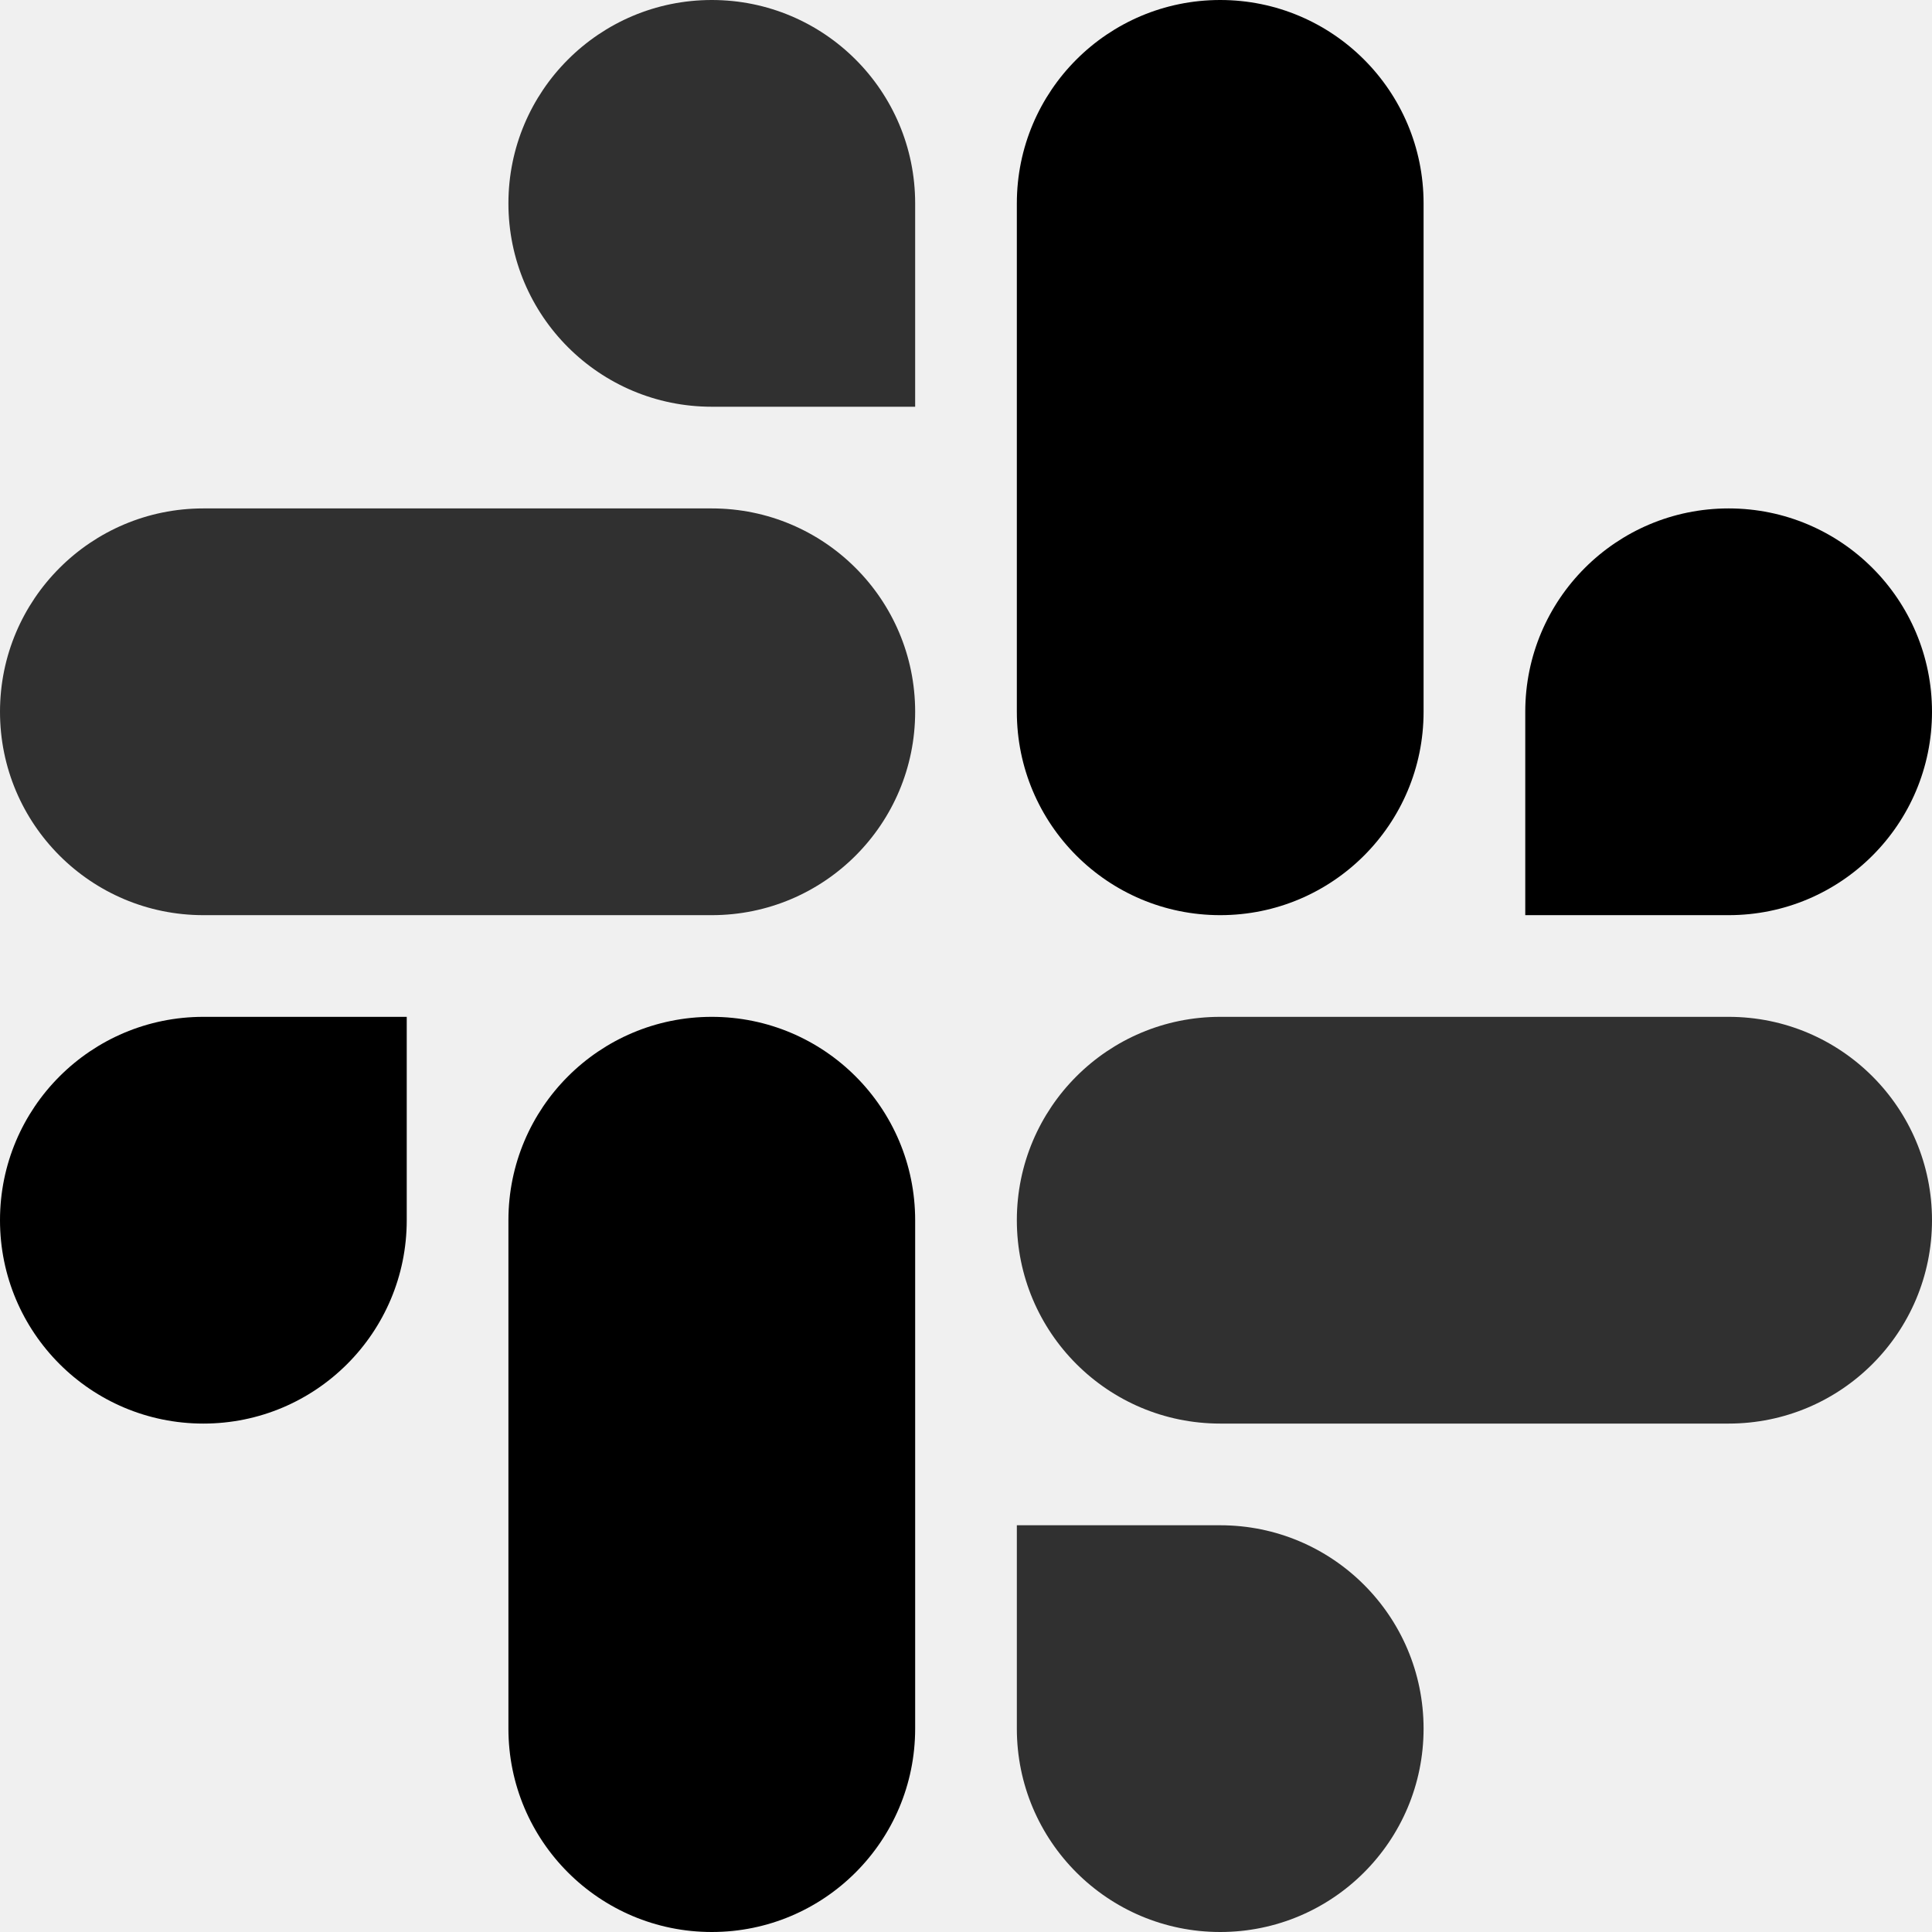
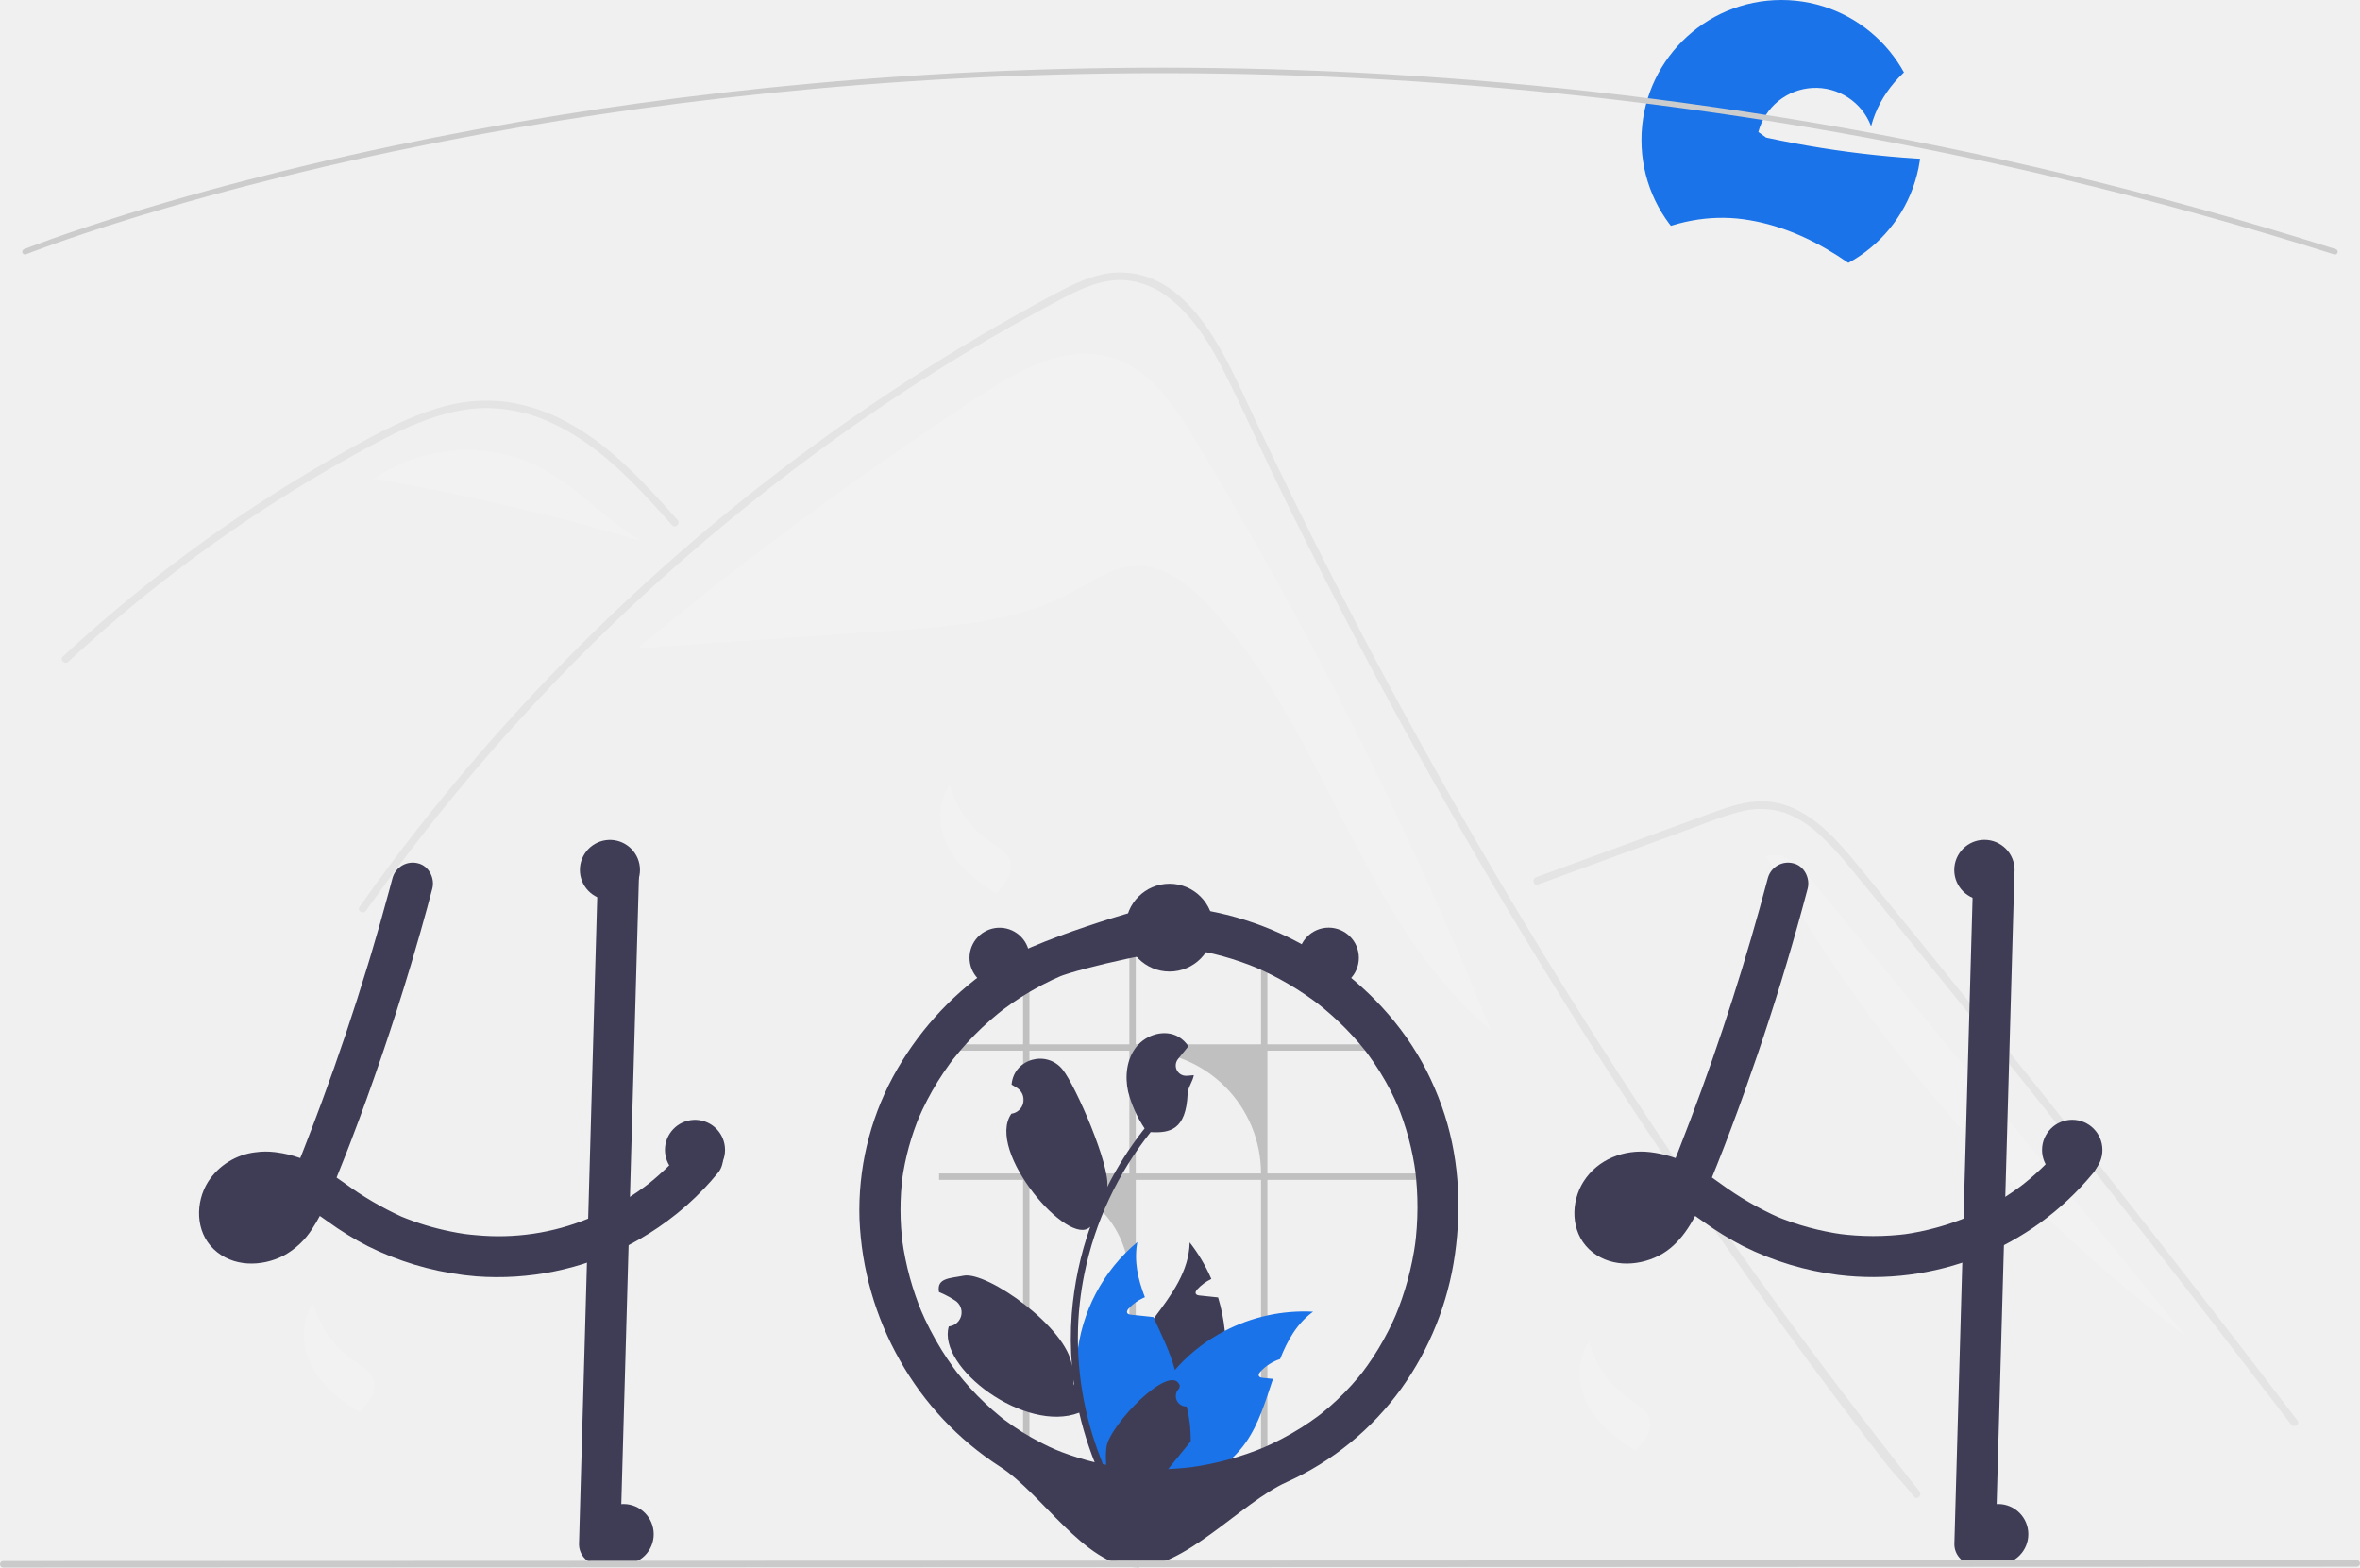
- <svg xmlns="http://www.w3.org/2000/svg" width="19" height="19" viewBox="0 0 19 19" fill="none">
-   <path fill-rule="evenodd" clip-rule="evenodd" d="M12 0C10.895 0 10 0.895 10 2V7C10 8.105 10.895 9 12 9C13.105 9 14 8.105 14 7V2C14 0.895 13.105 0 12 0ZM15 7C15 5.895 15.895 5 17 5C18.105 5 19 5.895 19 7C19 8.105 18.105 9 17 9H15V7ZM2 10C0.895 10 0 10.895 0 12C0 13.105 0.895 14 2 14C3.105 14 4 13.105 4 12V10H2ZM7 10C5.895 10 5 10.895 5 12V17C5 18.105 5.895 19 7 19C8.105 19 9 18.105 9 17V12C9 10.895 8.105 10 7 10Z" fill="black" />
-   <path opacity="0.8" fill-rule="evenodd" clip-rule="evenodd" d="M7 0C5.895 0 5 0.895 5 2C5 3.105 5.895 4 7 4H9V2C9 0.895 8.105 0 7 0ZM2 5C0.895 5 0 5.895 0 7C0 8.105 0.895 9 2 9H7C8.105 9 9 8.105 9 7C9 5.895 8.105 5 7 5H2ZM12 15H10V17C10 18.105 10.895 19 12 19C13.105 19 14 18.105 14 17C14 15.895 13.105 15 12 15ZM10 12C10 10.895 10.895 10 12 10H17C18.105 10 19 10.895 19 12C19 13.105 18.105 14 17 14H12C10.895 14 10 13.105 10 12Z" fill="black" />
+ <svg xmlns="http://www.w3.org/2000/svg" width="271" height="180" viewBox="0 0 271 180" fill="none">
+   <g clip-path="url(#clip0_902_706)">
+     <path d="M137.287 50.591C134.87 46.593 132.007 42.325 127.523 41.02C122.33 39.508 116.995 42.511 112.47 45.474C98.939 54.336 85.907 63.94 73.436 74.242L73.449 74.397C83.159 73.728 92.868 73.058 102.578 72.388C109.593 71.904 116.849 71.354 123.048 68.034C125.401 66.775 127.694 65.092 130.359 64.975C133.671 64.829 136.559 67.143 138.829 69.56C152.253 83.859 156.137 105.725 171.198 118.288C161.701 94.861 150.362 72.224 137.287 50.591Z" fill="#F2F2F2" />
+     <path d="M219.803 171.871C218.318 169.996 217.712 169.557 216.247 167.665C204.324 152.24 193.118 136.293 182.627 119.826C175.502 108.643 168.73 97.244 162.311 85.631C159.255 80.11 156.283 74.545 153.394 68.937C151.153 64.589 148.962 60.215 146.821 55.815C146.208 54.558 145.613 53.296 145.021 52.03C143.626 49.054 142.257 46.064 140.787 43.129C139.112 39.783 137.073 36.276 133.996 34.028C132.596 32.963 130.922 32.319 129.17 32.17C126.666 32.009 124.355 33.043 122.183 34.173C106.292 42.462 91.414 52.854 77.957 64.679C64.466 76.531 52.407 89.92 42.026 104.575C41.709 105.028 40.958 104.595 41.278 104.139C42.54 102.353 43.828 100.587 45.14 98.84C61.457 77.133 81.464 58.466 104.247 43.692C108.08 41.208 111.985 38.84 115.962 36.588C117.966 35.453 119.979 34.331 122.027 33.28C124.035 32.248 126.166 31.321 128.459 31.286C136.264 31.165 140.305 40.006 143.08 45.955C143.953 47.827 144.835 49.693 145.729 51.554C149.105 58.617 152.612 65.617 156.248 72.552C158.492 76.833 160.786 81.09 163.128 85.322C170.418 98.499 178.167 111.409 186.373 124.053C197.245 140.801 208.03 155.597 220.415 171.259C220.756 171.692 220.147 172.31 219.803 171.871Z" fill="#E4E4E4" />
+     <path d="M77.186 60.314C76.733 59.809 76.282 59.303 75.826 58.797C72.227 54.816 68.365 50.881 63.423 48.599C61.067 47.476 58.495 46.88 55.885 46.851C53.187 46.859 50.55 47.567 48.057 48.558C46.879 49.029 45.727 49.564 44.591 50.133C43.294 50.786 42.021 51.482 40.753 52.184C38.373 53.502 36.024 54.877 33.705 56.31C29.093 59.161 24.624 62.23 20.301 65.517C18.059 67.222 15.864 68.982 13.715 70.799C11.716 72.486 9.758 74.218 7.84 75.996C7.43 76.375 6.818 75.762 7.228 75.384C7.733 74.913 8.245 74.445 8.756 73.983C10.2 72.677 11.667 71.396 13.158 70.14C15.876 67.846 18.664 65.641 21.522 63.524C25.968 60.23 30.566 57.16 35.317 54.313C37.691 52.892 40.098 51.53 42.538 50.228C43.274 49.835 44.02 49.451 44.773 49.087C46.484 48.224 48.261 47.5 50.088 46.923C52.676 46.086 55.413 45.817 58.115 46.134C60.723 46.514 63.235 47.383 65.52 48.697C70.373 51.41 74.136 55.605 77.799 59.699C78.168 60.115 77.559 60.73 77.186 60.314Z" fill="#E4E4E4" />
+     <path d="M176.609 101.57L188.236 97.316L194.01 95.204C195.89 94.516 197.765 93.733 199.709 93.24C201.398 92.758 203.192 92.781 204.868 93.306C206.363 93.859 207.731 94.708 208.892 95.801C210.077 96.893 211.18 98.072 212.192 99.326C213.449 100.837 214.687 102.364 215.931 103.886C221.065 110.166 226.165 116.473 231.232 122.808C236.298 129.143 241.331 135.504 246.33 141.893C251.341 148.297 256.317 154.728 261.259 161.185C261.865 161.976 262.47 162.768 263.074 163.56C263.408 163.997 264.161 163.566 263.822 163.122C258.844 156.6 253.83 150.104 248.783 143.635C243.722 137.15 238.627 130.693 233.497 124.263C228.366 117.834 223.201 111.432 218.002 105.059C216.707 103.471 215.409 101.885 214.109 100.3C213.013 98.964 211.929 97.613 210.727 96.369C208.52 94.085 205.762 92.068 202.461 92.013C200.52 91.981 198.642 92.597 196.839 93.249C194.895 93.953 192.956 94.669 191.015 95.379L179.306 99.663L176.379 100.734C175.859 100.924 176.084 101.762 176.609 101.57Z" fill="#E4E4E4" />
+     <path d="M61.893 53.608C55.984 50.57 48.417 51.165 42.987 54.96C53.344 56.748 63.588 59.139 73.666 62.122C69.481 59.669 66.207 55.826 61.893 53.608Z" fill="#F2F2F2" />
+     <path d="M42.929 54.95L41.791 55.875C42.176 55.551 42.576 55.248 42.987 54.961C42.968 54.957 42.948 54.953 42.929 54.95Z" fill="#F2F2F2" />
+     <path d="M208.454 101.612C207.309 100.219 206.072 98.759 204.36 98.193L202.761 98.256C214.929 119.762 231.361 138.554 251.051 153.478C236.852 136.189 222.653 118.901 208.454 101.612Z" fill="#F2F2F2" />
+     <path d="M109.061 90.115C109.8 92.803 111.467 95.143 113.765 96.721C114.654 97.326 115.705 97.906 116.009 98.938C116.169 99.595 116.07 100.289 115.734 100.876C115.398 101.455 114.989 101.989 114.517 102.464L114.474 102.626C112.269 101.319 110.171 99.665 108.953 97.41C107.735 95.154 107.565 92.197 109.061 90.115Z" fill="#F2F2F2" />
+     <path d="M182.472 154.092C183.211 156.78 184.878 159.12 187.176 160.697C188.064 161.302 189.116 161.883 189.42 162.914C189.58 163.571 189.481 164.265 189.144 164.852C188.808 165.432 188.4 165.966 187.928 166.441L187.885 166.602C185.68 165.295 183.582 163.642 182.364 161.386C181.146 159.13 180.976 156.174 182.472 154.092Z" fill="#F2F2F2" />
+     <path d="M35.965 149.68C36.705 152.368 38.371 154.707 40.669 156.285C41.558 156.89 42.609 157.471 42.913 158.502C43.073 159.159 42.974 159.853 42.638 160.44C42.302 161.019 41.893 161.553 41.421 162.029L41.378 162.19C39.173 160.883 37.075 159.23 35.858 156.974C34.639 154.718 34.469 151.762 35.965 149.68Z" fill="#F2F2F2" />
+     <path d="M204.558 32.146C213.432 32.146 220.626 24.95 220.626 16.073C220.626 7.196 213.432 0 204.558 0C195.683 0 188.489 7.196 188.489 16.073C188.489 24.95 195.683 32.146 204.558 32.146Z" fill="#1A73E8" />
+     <path d="M233.555 3.741C225.767 2.688 216.877 6.898 214.858 14.495C214.35 13.144 213.425 11.991 212.218 11.2C211.01 10.409 209.583 10.023 208.142 10.097C206.701 10.171 205.321 10.701 204.201 11.611C203.081 12.521 202.279 13.764 201.911 15.16L202.803 15.798C219.491 19.408 236.766 19.33 253.421 15.569C248.004 9.875 241.342 4.794 233.555 3.741Z" fill="#F0F0F0" />
+     <path d="M200.158 25.172C192.37 24.119 183.48 28.329 181.461 35.926C180.953 34.575 180.028 33.421 178.82 32.631C177.613 31.84 176.186 31.454 174.745 31.528C173.304 31.602 171.924 32.132 170.804 33.042C169.683 33.952 168.882 35.195 168.514 36.59L169.405 37.229C186.094 40.839 203.369 40.761 220.024 37C214.607 31.306 207.945 26.224 200.158 25.172Z" fill="#F0F0F0" />
+     <path d="M268.127 29.224C268.094 29.224 268.062 29.219 268.032 29.209C184.725 2.857 111.303 6.303 64.378 13.834C57.992 14.858 51.589 16.042 45.346 17.352C43.753 17.685 42.099 18.043 40.432 18.416C38.442 18.86 36.477 19.316 34.594 19.773C33.78 19.966 32.982 20.16 32.201 20.356C31.017 20.648 29.815 20.953 28.527 21.288C27.088 21.659 25.626 22.048 24.18 22.445C24.175 22.447 24.169 22.448 24.164 22.449L24.164 22.45C22.531 22.896 20.907 23.355 19.336 23.813C18.486 24.058 17.665 24.301 16.879 24.54C16.791 24.564 16.713 24.587 16.634 24.611L16.465 24.663C16.367 24.693 16.271 24.722 16.174 24.75L16.168 24.751L16.168 24.752L15.912 24.831C15.608 24.924 15.31 25.014 15.018 25.104C7.284 27.488 3.033 29.185 2.991 29.201C2.952 29.217 2.911 29.224 2.87 29.224C2.829 29.223 2.788 29.215 2.75 29.198C2.712 29.182 2.677 29.159 2.648 29.129C2.619 29.099 2.597 29.064 2.581 29.026C2.566 28.988 2.558 28.946 2.559 28.905C2.559 28.864 2.568 28.823 2.584 28.785C2.6 28.747 2.624 28.712 2.653 28.683C2.683 28.654 2.718 28.631 2.756 28.616C2.799 28.599 7.071 26.895 14.832 24.501C15.126 24.411 15.424 24.321 15.73 24.228L15.968 24.154C15.976 24.151 15.984 24.149 15.992 24.146C16.088 24.119 16.184 24.09 16.282 24.06L16.451 24.009C16.535 23.983 16.619 23.958 16.704 23.934C17.485 23.697 18.308 23.454 19.16 23.207C20.732 22.749 22.358 22.29 23.992 21.843C23.997 21.841 24.002 21.84 24.007 21.839C25.458 21.441 26.925 21.05 28.369 20.677C29.659 20.342 30.863 20.037 32.049 19.744C32.834 19.548 33.633 19.354 34.447 19.16C36.332 18.703 38.301 18.245 40.295 17.801C41.965 17.428 43.621 17.069 45.217 16.735C51.469 15.423 57.882 14.238 64.278 13.212C111.27 5.67 184.798 2.218 268.221 28.608C268.293 28.631 268.354 28.679 268.394 28.742C268.434 28.806 268.449 28.882 268.438 28.957C268.426 29.031 268.389 29.099 268.332 29.148C268.275 29.197 268.202 29.224 268.127 29.224Z" fill="#CCCCCC" />
+     <path d="M82.859 132.315C82.75 131.996 82.567 131.707 82.324 131.473C82.234 131.39 82.137 131.315 82.034 131.249C81.212 130.701 79.983 130.578 79.201 131.249C79.123 131.318 79.05 131.393 78.984 131.473C78.751 131.76 78.511 132.04 78.266 132.315C77.862 132.775 77.45 133.219 77.018 133.651C76.895 133.771 76.772 133.894 76.646 134.013C76.574 134.086 76.501 134.155 76.429 134.225C76.151 134.489 75.868 134.745 75.581 134.997C75.43 135.132 75.279 135.265 75.124 135.394C74.894 135.586 74.664 135.778 74.431 135.964C74.409 135.98 74.387 135.996 74.365 136.015C74.359 136.018 74.356 136.024 74.349 136.027C74.346 136.027 74.343 136.027 74.34 136.033C74.331 136.037 74.324 136.042 74.318 136.049C74.249 136.097 74.201 136.128 74.167 136.156C74.179 136.15 74.192 136.141 74.204 136.134C74.148 136.178 74.088 136.223 74.031 136.267C73.48 136.673 72.916 137.064 72.339 137.43C70.913 138.343 69.414 139.139 67.859 139.809C67.755 139.85 67.648 139.894 67.541 139.935C63.468 141.604 59.051 142.255 54.67 141.832C54.223 141.798 53.775 141.75 53.328 141.691C52.811 141.615 52.298 141.523 51.787 141.419C49.844 141.032 47.943 140.458 46.11 139.705C43.817 138.655 41.636 137.375 39.6 135.885C39.285 135.662 38.967 135.438 38.649 135.22C39.011 134.332 39.367 133.443 39.714 132.548C39.887 132.116 40.054 131.684 40.218 131.249C41.507 127.899 42.717 124.518 43.876 121.124C45.048 117.685 46.154 114.227 47.194 110.749C47.301 110.396 47.405 110.043 47.505 109.69C48.051 107.852 48.574 106.011 49.075 104.165C49.122 103.985 49.172 103.809 49.216 103.629C49.361 103.1 49.503 102.57 49.642 102.041C49.957 100.846 49.245 99.419 47.991 99.132C47.387 98.977 46.747 99.063 46.205 99.371C45.663 99.679 45.262 100.185 45.086 100.783C44.95 101.294 44.815 101.801 44.676 102.312C44.011 104.78 43.312 107.239 42.578 109.69C42.471 110.043 42.364 110.396 42.257 110.749C40.637 116.087 38.859 121.373 36.922 126.604C36.689 127.238 36.453 127.869 36.213 128.498C36.097 128.807 35.98 129.116 35.861 129.425C35.631 130.033 35.394 130.641 35.158 131.249C35.023 131.606 34.884 131.962 34.745 132.315C34.654 132.538 34.566 132.762 34.477 132.983C33.579 132.66 32.648 132.436 31.702 132.315L31.55 132.296C30.817 132.207 30.074 132.214 29.342 132.315C28.246 132.443 27.191 132.81 26.253 133.39C25.314 133.971 24.514 134.751 23.91 135.674C22.407 138.041 22.426 141.426 24.534 143.436C26.705 145.507 29.991 145.491 32.546 144.196C33.9 143.463 35.042 142.393 35.861 141.089C36.174 140.616 36.462 140.127 36.724 139.623C36.79 139.667 36.856 139.711 36.922 139.759C37.174 139.935 37.426 140.115 37.675 140.291C39.126 141.342 40.654 142.281 42.247 143.099C45.672 144.803 49.36 145.918 53.155 146.399C53.24 146.408 53.322 146.421 53.407 146.43C53.826 146.484 54.248 146.525 54.67 146.56C60.726 147.016 66.79 145.776 72.182 142.98C72.638 142.743 73.091 142.495 73.54 142.236C74.236 141.832 74.916 141.404 75.581 140.95C75.944 140.704 76.296 140.455 76.646 140.194C78.174 139.068 79.599 137.807 80.903 136.427C81.397 135.907 81.871 135.371 82.324 134.817C82.752 134.364 82.998 133.77 83.017 133.147C83.014 132.862 82.961 132.58 82.859 132.315ZM30.687 139.822C30.753 139.774 30.82 139.724 30.883 139.674C30.864 139.721 30.772 139.774 30.687 139.822ZM31.698 138.804C31.626 138.886 31.56 138.968 31.487 139.05C31.267 139.296 31.03 139.528 30.779 139.743C30.744 139.774 30.706 139.806 30.668 139.834C30.668 139.834 30.667 139.834 30.667 139.834C30.667 139.835 30.666 139.835 30.666 139.835C30.666 139.835 30.666 139.836 30.665 139.836C30.665 139.837 30.665 139.837 30.665 139.837C30.62 139.858 30.575 139.881 30.533 139.907C30.397 139.989 30.259 140.064 30.117 140.134C29.839 140.236 29.554 140.315 29.263 140.37C29.04 140.386 28.816 140.388 28.592 140.376H28.586C28.431 140.342 28.279 140.3 28.129 140.25C28.053 140.212 27.981 140.168 27.908 140.124C27.88 140.099 27.855 140.074 27.839 140.058C27.808 140.03 27.78 139.999 27.754 139.967C27.754 139.966 27.754 139.966 27.754 139.965C27.753 139.965 27.753 139.965 27.753 139.964C27.753 139.964 27.752 139.964 27.752 139.964C27.752 139.964 27.751 139.963 27.751 139.963C27.716 139.9 27.678 139.837 27.644 139.774C27.642 139.773 27.641 139.771 27.64 139.768C27.615 139.689 27.593 139.607 27.574 139.525C27.567 139.382 27.569 139.237 27.578 139.094C27.62 138.892 27.677 138.694 27.748 138.501C27.811 138.364 27.884 138.232 27.965 138.104C27.971 138.091 28.003 138.041 28.038 137.984C28.041 137.981 28.041 137.981 28.041 137.978C28.088 137.924 28.135 137.868 28.186 137.817C28.271 137.723 28.362 137.641 28.453 137.556C28.631 137.439 28.815 137.333 29.005 137.237C29.305 137.131 29.614 137.047 29.928 136.988C30.39 136.952 30.855 136.956 31.317 137.001C31.755 137.077 32.186 137.183 32.609 137.319C32.353 137.817 32.061 138.295 31.736 138.75C31.724 138.769 31.711 138.788 31.698 138.804ZM28.195 137.767C28.167 137.811 28.134 137.853 28.097 137.89C28.122 137.843 28.155 137.802 28.195 137.767Z" fill="#3F3D56" />
+     <path d="M73.388 100.127C73.36 101.117 73.332 102.107 73.303 103.096C73.243 105.293 73.181 107.49 73.117 109.689C73.051 112.163 72.982 114.636 72.909 117.108C72.875 118.384 72.839 119.661 72.802 120.937C72.705 124.375 72.608 127.813 72.512 131.249C72.503 131.605 72.49 131.958 72.481 132.314C72.434 134.019 72.386 135.724 72.339 137.429C72.285 139.279 72.233 141.129 72.182 142.979C72.144 144.366 72.105 145.753 72.065 147.142C71.781 157.205 71.498 167.268 71.214 177.331C71.202 177.954 70.95 178.548 70.509 178.989C70.068 179.43 69.474 179.682 68.851 179.694C68.226 179.689 67.628 179.439 67.186 178.997C66.744 178.554 66.493 177.956 66.488 177.331C66.646 171.671 66.805 166.01 66.967 160.35C67.109 155.232 67.253 150.114 67.399 144.996C67.446 143.31 67.493 141.623 67.541 139.935C67.613 137.394 67.684 134.854 67.755 132.314C67.764 131.958 67.777 131.605 67.786 131.249C67.793 130.937 67.802 130.628 67.812 130.316C67.95 125.384 68.089 120.451 68.228 115.516C68.284 113.575 68.339 111.633 68.391 109.689C68.454 107.474 68.517 105.259 68.58 103.046C68.609 102.072 68.634 101.101 68.662 100.127C68.674 99.504 68.927 98.91 69.368 98.469C69.808 98.028 70.402 97.776 71.025 97.764C71.65 97.769 72.249 98.019 72.691 98.462C73.133 98.904 73.383 99.502 73.388 100.127Z" fill="#3F3D56" />
+     <path d="M203.016 100.783C200.538 110.169 197.577 119.419 194.144 128.499C193.196 131.003 192.227 133.502 191.191 135.971L191.429 135.407C190.967 136.583 190.376 137.704 189.668 138.751C189.62 138.819 189.571 138.886 189.521 138.952C189.766 138.639 189.812 138.577 189.661 138.766C189.58 138.861 189.501 138.956 189.419 139.048C189.198 139.295 188.961 139.527 188.71 139.743C188.647 139.797 188.583 139.85 188.517 139.902L188.813 139.672C188.779 139.753 188.538 139.86 188.463 139.906C188.22 140.053 187.967 140.181 187.705 140.29L188.27 140.052C187.841 140.225 187.394 140.347 186.937 140.418L187.565 140.333C187.116 140.395 186.661 140.4 186.211 140.348L186.839 140.432C186.47 140.381 186.11 140.284 185.766 140.143L186.33 140.381C186.147 140.301 185.97 140.207 185.802 140.099C185.716 140.043 185.453 139.844 185.797 140.107C186.154 140.38 185.843 140.13 185.769 140.058C185.708 139.997 185.653 139.931 185.593 139.87C185.315 139.585 185.907 140.361 185.718 140.027C185.617 139.86 185.525 139.688 185.441 139.511L185.679 140.076C185.571 139.807 185.494 139.527 185.45 139.24L185.534 139.869C185.489 139.512 185.489 139.152 185.533 138.796L185.449 139.424C185.507 139.026 185.612 138.637 185.763 138.264L185.524 138.829C185.629 138.578 185.753 138.336 185.895 138.104C185.961 137.985 186.038 137.872 186.125 137.767C186.14 137.772 185.725 138.244 185.946 138.005C186.003 137.943 186.057 137.877 186.115 137.816C186.209 137.717 186.309 137.626 186.407 137.533C186.736 137.219 185.946 137.837 186.326 137.589C186.602 137.408 186.891 137.25 187.192 137.117L186.628 137.355C187.132 137.148 187.661 137.006 188.202 136.933L187.574 137.017C188.25 136.939 188.934 136.947 189.609 137.041L188.981 136.957C189.835 137.086 190.671 137.321 191.467 137.656L190.903 137.418C192.601 138.147 194.105 139.23 195.606 140.292C197.056 141.342 198.584 142.28 200.177 143.099C203.602 144.802 207.29 145.918 211.085 146.399C216.528 147.066 222.051 146.355 227.148 144.332C232.245 142.308 236.752 139.036 240.256 134.817C240.683 134.363 240.93 133.769 240.948 133.145C240.943 132.519 240.695 131.92 240.256 131.474C239.389 130.678 237.751 130.453 236.914 131.474C236.121 132.443 235.268 133.362 234.36 134.224C233.936 134.627 233.501 135.016 233.055 135.394C232.8 135.609 232.541 135.82 232.279 136.027C232.155 136.125 231.769 136.386 232.362 135.965C232.226 136.062 232.096 136.167 231.962 136.266C229.978 137.729 227.827 138.953 225.556 139.911L226.12 139.673C223.683 140.695 221.123 141.397 218.505 141.76L219.133 141.675C216.44 142.03 213.711 142.026 211.019 141.663L211.647 141.748C208.955 141.378 206.323 140.661 203.815 139.614L204.38 139.852C201.96 138.781 199.664 137.451 197.531 135.884C196.422 135.062 195.251 134.325 194.03 133.68C192.608 132.953 191.067 132.485 189.481 132.297C186.507 131.947 183.477 133.105 181.842 135.675C180.337 138.041 180.357 141.425 182.464 143.436C184.634 145.507 187.92 145.49 190.478 144.194C192.941 142.946 194.42 140.354 195.461 137.91C197.802 132.408 199.875 126.78 201.806 121.123C203.717 115.527 205.449 109.874 207.004 104.164C207.197 103.457 207.386 102.749 207.573 102.04C207.889 100.846 207.176 99.418 205.923 99.133C205.319 98.977 204.678 99.062 204.136 99.37C203.594 99.678 203.192 100.185 203.016 100.783Z" fill="#3F3D56" />
+     <path d="M226.594 100.127L225.743 130.317L224.897 160.349L224.419 177.331C224.424 177.956 224.675 178.554 225.117 178.997C225.559 179.439 226.157 179.689 226.782 179.695C227.405 179.683 227.999 179.43 228.439 178.989C228.88 178.548 229.133 177.954 229.145 177.331L229.995 147.141L230.841 117.109L231.32 100.127C231.314 99.502 231.064 98.904 230.622 98.462C230.18 98.02 229.582 97.769 228.957 97.764C228.334 97.776 227.74 98.029 227.299 98.469C226.859 98.91 226.606 99.504 226.594 100.127Z" fill="#3F3D56" />
+     <path opacity="0.2" d="M144.803 168.903H145.536V135.483H162.654V134.751H145.536V120.65H158.755C158.561 120.403 158.362 120.16 158.157 119.92H145.536V110.606C145.294 110.502 145.049 110.403 144.803 110.309V119.92H130.419V107.986C130.173 107.998 129.93 108.015 129.685 108.035V119.92H118.211V111.016C117.964 111.125 117.721 111.24 117.481 111.361V119.92H107.834V120.65H117.481V134.751H107.834V135.483H117.481V168.903H118.211V135.483C119.718 135.483 121.21 135.78 122.602 136.356C123.994 136.933 125.26 137.779 126.325 138.845C127.391 139.91 128.236 141.176 128.812 142.569C129.389 143.961 129.686 145.454 129.685 146.961V168.903H130.419V135.483H144.803V168.903ZM118.211 134.751V120.65H129.685V134.751H118.211ZM130.419 134.751V120.65H130.707C132.558 120.65 134.391 121.015 136.101 121.724C137.812 122.432 139.366 123.471 140.674 124.781C141.983 126.09 143.022 127.644 143.73 129.355C144.438 131.066 144.803 132.9 144.803 134.751H130.419Z" fill="black" />
+     <path d="M140.321 158.882C139.398 163.004 137.185 166.724 134.004 169.503C133.771 169.705 133.538 169.9 133.295 170.092C132.706 170.146 132.121 170.2 131.541 170.256C131.058 170.3 130.583 170.347 130.11 170.392L130.025 170.401L129.965 169.884L129.726 167.792C128.797 166.275 128.221 164.568 128.041 162.798C127.861 161.029 128.082 159.241 128.686 157.568C129.518 155.324 131.024 153.342 132.505 151.375C134.549 148.659 136.538 145.973 136.61 142.661C137.616 143.949 138.453 145.361 139.099 146.862C138.489 147.149 137.941 147.553 137.486 148.05C137.357 148.192 137.228 148.391 137.316 148.561C137.391 148.706 137.58 148.74 137.744 148.759C138.138 148.8 138.535 148.841 138.929 148.882C139.244 148.917 139.559 148.948 139.874 148.983C140.255 150.235 140.514 151.52 140.646 152.822C140.858 154.846 140.749 156.892 140.321 158.882Z" fill="#3F3D56" />
+     <path d="M150.782 150.622C148.923 151.974 147.836 153.918 146.992 156.061C146.126 156.338 145.348 156.836 144.733 157.505C144.603 157.646 144.474 157.845 144.562 158.015C144.638 158.16 144.827 158.195 144.991 158.214C145.385 158.255 145.782 158.296 146.176 158.337C145.331 160.87 144.556 163.493 143.063 165.632C142.07 167.045 140.775 168.22 139.272 169.071C138.863 169.304 138.44 169.514 138.006 169.698C136.405 169.821 134.835 169.952 133.296 170.092C132.706 170.145 132.121 170.2 131.541 170.256C131.059 170.3 130.583 170.347 130.11 170.391C130.107 170.218 130.107 170.045 130.11 169.871C130.21 165.254 131.908 160.814 134.915 157.309C135.057 157.145 135.202 156.985 135.35 156.824C136.873 155.196 138.665 153.842 140.646 152.821C143.768 151.198 147.268 150.438 150.782 150.622Z" fill="#1A73E8" />
+     <path d="M132.086 168.639L131.723 169.71L131.541 170.256C131.059 170.3 130.583 170.347 130.11 170.391L130.025 170.401C129.502 170.454 128.982 170.508 128.462 170.561C128.327 170.404 128.191 170.243 128.059 170.079C124.771 166.096 123.192 160.972 123.668 155.828C124.145 150.684 126.637 145.937 130.602 142.626C130.186 144.804 130.671 146.89 131.468 148.961C131.383 148.995 131.301 149.03 131.222 149.068C130.613 149.355 130.065 149.759 129.609 150.256C129.48 150.398 129.351 150.596 129.439 150.766C129.515 150.911 129.704 150.946 129.868 150.965C130.261 151.006 130.658 151.047 131.052 151.088C131.367 151.123 131.682 151.154 131.997 151.189C132.146 151.204 132.294 151.22 132.442 151.236C132.464 151.283 132.483 151.327 132.505 151.375C133.403 153.322 134.37 155.279 134.915 157.309C135.052 157.818 135.159 158.335 135.236 158.856C135.479 160.619 135.322 162.414 134.776 164.107C134.231 165.801 133.311 167.349 132.086 168.639Z" fill="#1A73E8" />
+     <path d="M163.8 122.929C161.087 117.637 156.885 113.185 151.943 109.912C146.985 106.645 141.296 104.655 135.382 104.12C134.607 104.049 133.83 104.008 133.051 103.996C132.131 103.982 118.285 107.977 113.647 111.239C109.011 114.461 105.198 118.728 102.515 123.696C99.836 128.691 98.518 134.303 98.694 139.969C98.924 145.668 100.512 151.23 103.327 156.192C106.103 161.137 110.044 165.328 114.809 168.402C119.642 171.487 124.496 179.665 130.202 179.953C135.95 180.244 142.506 172.53 147.749 170.188C152.992 167.826 157.525 164.131 160.896 159.471C164.171 154.904 166.29 149.611 167.071 144.045C167.882 138.346 167.504 132.468 165.558 127.021C165.059 125.622 164.471 124.255 163.8 122.929C163.239 121.825 161.596 121.418 160.567 122.082C160.037 122.408 159.653 122.926 159.495 123.529C159.337 124.131 159.417 124.771 159.719 125.315C160.048 125.964 160.354 126.624 160.638 127.294L160.399 126.729C161.471 129.306 162.199 132.012 162.566 134.778L162.481 134.149C162.872 137.15 162.865 140.19 162.461 143.189L162.545 142.56C162.137 145.559 161.336 148.492 160.165 151.282L160.403 150.717C159.8 152.141 159.098 153.521 158.301 154.845C157.897 155.515 157.469 156.168 157.015 156.806C156.816 157.086 156.611 157.361 156.404 157.635C156.135 157.993 156.772 157.168 156.493 157.519C156.446 157.579 156.399 157.639 156.351 157.698C156.208 157.877 156.063 158.055 155.916 158.23C154.933 159.403 153.861 160.497 152.709 161.503C152.422 161.753 152.131 161.998 151.834 162.237C151.687 162.357 151.541 162.481 151.387 162.592C151.392 162.588 151.884 162.214 151.593 162.431C151.502 162.499 151.411 162.568 151.319 162.636C150.708 163.089 150.08 163.519 149.437 163.926C147.955 164.86 146.4 165.673 144.788 166.357L145.352 166.118C142.571 167.29 139.647 168.09 136.657 168.498L137.286 168.414C134.297 168.818 131.268 168.823 128.278 168.43L128.906 168.514C126.189 168.149 123.531 167.43 121 166.376L121.564 166.614C120.098 165.995 118.684 165.258 117.337 164.411C116.67 163.991 116.021 163.545 115.389 163.073C115.299 163.005 115.209 162.937 115.119 162.869C114.831 162.651 115.327 163.03 115.331 163.032C115.163 162.912 115.001 162.783 114.847 162.646C114.542 162.398 114.241 162.143 113.945 161.883C112.762 160.841 111.657 159.713 110.639 158.508C110.385 158.207 110.135 157.901 109.891 157.591C109.786 157.456 109.593 157.184 110.019 157.757C109.963 157.682 109.905 157.608 109.848 157.533C109.712 157.353 109.578 157.171 109.446 156.988C108.983 156.348 108.544 155.692 108.127 155.02C107.185 153.499 106.362 151.907 105.667 150.258L105.906 150.823C104.769 148.117 103.991 145.274 103.593 142.365L103.677 142.994C103.318 140.313 103.313 137.597 103.662 134.914L103.578 135.543C103.936 132.945 104.634 130.407 105.655 127.992L105.417 128.557C106.06 127.045 106.818 125.585 107.684 124.19C108.118 123.491 108.578 122.81 109.063 122.146C109.174 121.995 109.285 121.845 109.398 121.696C109.5 121.561 109.781 121.225 109.302 121.818C109.349 121.76 109.394 121.7 109.44 121.642C109.707 121.304 109.98 120.972 110.259 120.644C111.317 119.406 112.463 118.245 113.688 117.171C113.998 116.9 114.313 116.634 114.632 116.374C114.777 116.256 114.923 116.139 115.07 116.023C115.129 115.977 115.189 115.932 115.247 115.885C114.618 116.386 115.072 116.021 115.215 115.914C115.873 115.421 116.549 114.952 117.243 114.508C118.784 113.522 120.406 112.668 122.091 111.953L121.526 112.191C123.971 111.165 134.803 108.741 136.773 109.005L136.145 108.921C139.041 109.325 141.871 110.107 144.564 111.247L143.999 111.009C145.364 111.589 146.69 112.255 147.969 113.004C148.609 113.379 149.235 113.774 149.849 114.19C150.14 114.386 150.428 114.588 150.712 114.793C150.854 114.896 150.996 115 151.136 115.105C151.214 115.163 151.292 115.222 151.37 115.281C151.697 115.526 150.919 114.925 151.262 115.197C152.411 116.099 153.502 117.073 154.529 118.113C155.033 118.627 155.52 119.157 155.99 119.703C156.23 119.983 156.466 120.268 156.697 120.556C156.812 120.7 157.203 121.218 156.724 120.583C156.841 120.738 156.959 120.892 157.075 121.049C158.071 122.397 158.955 123.824 159.719 125.315C160.284 126.418 161.92 126.829 162.952 126.163C163.482 125.837 163.866 125.319 164.024 124.716C164.182 124.114 164.102 123.474 163.8 122.929Z" fill="#3F3D56" />
+     <path d="M136.266 161.502C136.022 161.514 135.781 161.449 135.574 161.319C135.368 161.188 135.207 160.997 135.113 160.772C135.018 160.547 134.996 160.298 135.048 160.059C135.1 159.82 135.224 159.603 135.403 159.438C135.433 159.318 135.454 159.233 135.484 159.113C135.474 159.087 135.463 159.061 135.452 159.035C134.356 156.42 127.359 163.71 127.057 166.168C126.924 167.254 126.98 168.355 127.223 169.423C124.957 164.478 123.78 159.103 123.773 153.664C123.772 152.299 123.848 150.935 124 149.578C124.125 148.466 124.299 147.362 124.522 146.266C125.736 140.318 128.344 134.743 132.131 129.999C134.297 130.12 136.195 129.79 136.378 125.591C136.411 124.844 136.964 124.198 137.086 123.462C136.88 123.489 136.67 123.506 136.463 123.52C136.398 123.523 136.331 123.527 136.266 123.53L136.242 123.531C136.015 123.541 135.789 123.485 135.593 123.371C135.397 123.256 135.238 123.086 135.135 122.883C135.033 122.68 134.992 122.452 135.016 122.225C135.04 121.999 135.13 121.785 135.273 121.608C135.362 121.498 135.451 121.388 135.541 121.279C135.676 121.109 135.815 120.943 135.951 120.774C135.967 120.757 135.981 120.74 135.995 120.723C136.151 120.529 136.307 120.34 136.463 120.146C136.178 119.704 135.795 119.334 135.344 119.065C133.782 118.149 131.626 118.783 130.497 120.197C129.365 121.611 129.152 123.594 129.545 125.361C129.932 126.864 130.571 128.29 131.436 129.578C131.351 129.687 131.263 129.792 131.179 129.901C129.63 131.893 128.28 134.032 127.148 136.288C127.468 133.786 123.552 124.751 122.038 122.837C120.219 120.538 116.489 121.542 116.169 124.456C116.166 124.484 116.163 124.512 116.16 124.54C116.385 124.667 116.605 124.802 116.82 124.944C117.091 125.125 117.301 125.384 117.422 125.686C117.543 125.988 117.57 126.32 117.5 126.637C117.43 126.955 117.265 127.244 117.027 127.467C116.79 127.69 116.491 127.835 116.169 127.885L116.136 127.89C113.125 132.19 122.777 143.381 125.193 140.868C124.056 144.092 123.342 147.449 123.071 150.857C122.917 152.867 122.926 154.886 123.098 156.895L123.088 156.824C122.551 152.449 113.342 145.944 110.653 146.486C109.104 146.798 107.578 146.727 107.814 148.29C107.817 148.315 107.821 148.34 107.825 148.365C108.242 148.535 108.649 148.731 109.042 148.951C109.267 149.078 109.487 149.213 109.702 149.355C109.973 149.536 110.183 149.795 110.304 150.097C110.425 150.399 110.453 150.731 110.382 151.048C110.312 151.366 110.147 151.655 109.909 151.878C109.672 152.101 109.373 152.246 109.051 152.296L109.018 152.301C108.994 152.304 108.974 152.308 108.95 152.311C107.58 157.028 117.743 164.64 123.922 162.218H123.925C124.537 164.879 125.425 167.47 126.572 169.948H136.029C136.063 169.843 136.093 169.734 136.124 169.629C135.249 169.684 134.37 169.632 133.507 169.473C134.209 168.612 134.91 167.744 135.612 166.883C135.628 166.867 135.642 166.85 135.656 166.832C136.012 166.392 136.371 165.954 136.727 165.513L136.727 165.513C136.746 164.162 136.591 162.814 136.266 161.503L136.266 161.502ZM125.437 140.194L125.442 140.187L125.437 140.201V140.194ZM123.342 159.082L123.261 158.899C123.264 158.766 123.264 158.634 123.261 158.499C123.261 158.461 123.254 158.424 123.254 158.387C123.284 158.621 123.312 158.855 123.345 159.089L123.342 159.082Z" fill="#3F3D56" />
+     <path d="M30.01 141.82C31.924 141.82 33.475 140.268 33.475 138.353C33.475 136.439 31.924 134.887 30.01 134.887C28.096 134.887 26.544 136.439 26.544 138.353C26.544 140.268 28.096 141.82 30.01 141.82Z" fill="#3F3D56" />
+     <path d="M71.599 179.638C73.513 179.638 75.065 178.086 75.065 176.172C75.065 174.257 73.513 172.705 71.599 172.705C69.685 172.705 68.133 174.257 68.133 176.172C68.133 178.086 69.685 179.638 71.599 179.638Z" fill="#3F3D56" />
+     <path d="M229.448 179.638C231.362 179.638 232.914 178.086 232.914 176.172C232.914 174.257 231.362 172.705 229.448 172.705C227.534 172.705 225.982 174.257 225.982 176.172C225.982 178.086 227.534 179.638 229.448 179.638Z" fill="#3F3D56" />
+     <path d="M237.955 135.516C239.869 135.516 241.421 133.964 241.421 132.05C241.421 130.135 239.869 128.583 237.955 128.583C236.041 128.583 234.489 130.135 234.489 132.05C234.489 133.964 236.041 135.516 237.955 135.516Z" fill="#3F3D56" />
+     <path d="M227.873 103.371C229.787 103.371 231.338 101.819 231.338 99.904C231.338 97.99 229.787 96.438 227.873 96.438C225.959 96.438 224.407 97.99 224.407 99.904C224.407 101.819 225.959 103.371 227.873 103.371Z" fill="#3F3D56" />
+     <path d="M83.256 132.05C83.254 132.935 82.912 133.786 82.3 134.426C81.688 135.066 80.854 135.446 79.97 135.488C79.085 135.53 78.219 135.23 77.549 134.651C76.88 134.071 76.459 133.257 76.373 132.375C76.287 131.494 76.544 130.613 77.089 129.916C77.635 129.218 78.427 128.757 79.303 128.628C80.179 128.499 81.071 128.711 81.794 129.221C82.518 129.731 83.018 130.5 83.19 131.369C83.235 131.593 83.257 131.821 83.256 132.05Z" fill="#3F3D56" />
+     <path d="M152.571 113.456C154.486 113.456 156.037 111.904 156.037 109.989C156.037 108.075 154.486 106.522 152.571 106.522C150.657 106.522 149.106 108.075 149.106 109.989C149.106 111.904 150.657 113.456 152.571 113.456Z" fill="#3F3D56" />
+     <path d="M118.229 109.989C118.227 110.875 117.885 111.725 117.273 112.365C116.661 113.006 115.827 113.386 114.942 113.428C114.058 113.47 113.192 113.17 112.522 112.59C111.853 112.011 111.431 111.196 111.346 110.315C111.26 109.433 111.516 108.553 112.062 107.855C112.607 107.158 113.4 106.697 114.276 106.567C115.151 106.438 116.043 106.65 116.767 107.161C117.49 107.671 117.99 108.44 118.163 109.308C118.207 109.532 118.229 109.76 118.229 109.989Z" fill="#3F3D56" />
+     <path d="M73.489 99.904C73.487 100.79 73.145 101.64 72.533 102.28C71.921 102.921 71.087 103.301 70.203 103.343C69.318 103.385 68.452 103.085 67.782 102.505C67.113 101.926 66.692 101.111 66.606 100.23C66.52 99.349 66.777 98.468 67.322 97.77C67.867 97.073 68.66 96.612 69.536 96.482C70.412 96.353 71.304 96.565 72.027 97.076C72.751 97.586 73.251 98.355 73.423 99.223C73.468 99.448 73.49 99.675 73.489 99.904Z" fill="#3F3D56" />
+     <path d="M188.804 143.08C190.718 143.08 192.27 141.528 192.27 139.613C192.27 137.699 190.718 136.146 188.804 136.146C186.89 136.146 185.338 137.699 185.338 139.613C185.338 141.528 186.89 143.08 188.804 143.08Z" fill="#3F3D56" />
+     <path d="M134.297 111.564C137.082 111.564 139.339 109.307 139.339 106.522C139.339 103.737 137.082 101.479 134.297 101.479C131.513 101.479 129.256 103.737 129.256 106.522C129.256 109.307 131.513 111.564 134.297 111.564Z" fill="#3F3D56" />
+     <path d="M270.625 179.903L0.375 180C0.326 180 0.277 179.99 0.232 179.971C0.186 179.952 0.145 179.925 0.11 179.89C0.075 179.855 0.047 179.814 0.029 179.768C0.01 179.723 0 179.674 0 179.624C0 179.575 0.01 179.526 0.029 179.481C0.047 179.435 0.075 179.394 0.11 179.359C0.145 179.324 0.186 179.297 0.232 179.278C0.277 179.259 0.326 179.249 0.375 179.249L270.625 179.152C270.724 179.153 270.819 179.192 270.889 179.263C270.96 179.333 270.999 179.428 270.999 179.528C270.999 179.627 270.96 179.722 270.889 179.793C270.819 179.863 270.724 179.903 270.625 179.903Z" fill="#CACACA" />
+   </g>
+   <defs>
+     <clipPath id="clip0_902_706">
+       <rect width="271" height="180" fill="white" />
+     </clipPath>
+   </defs>
</svg>
